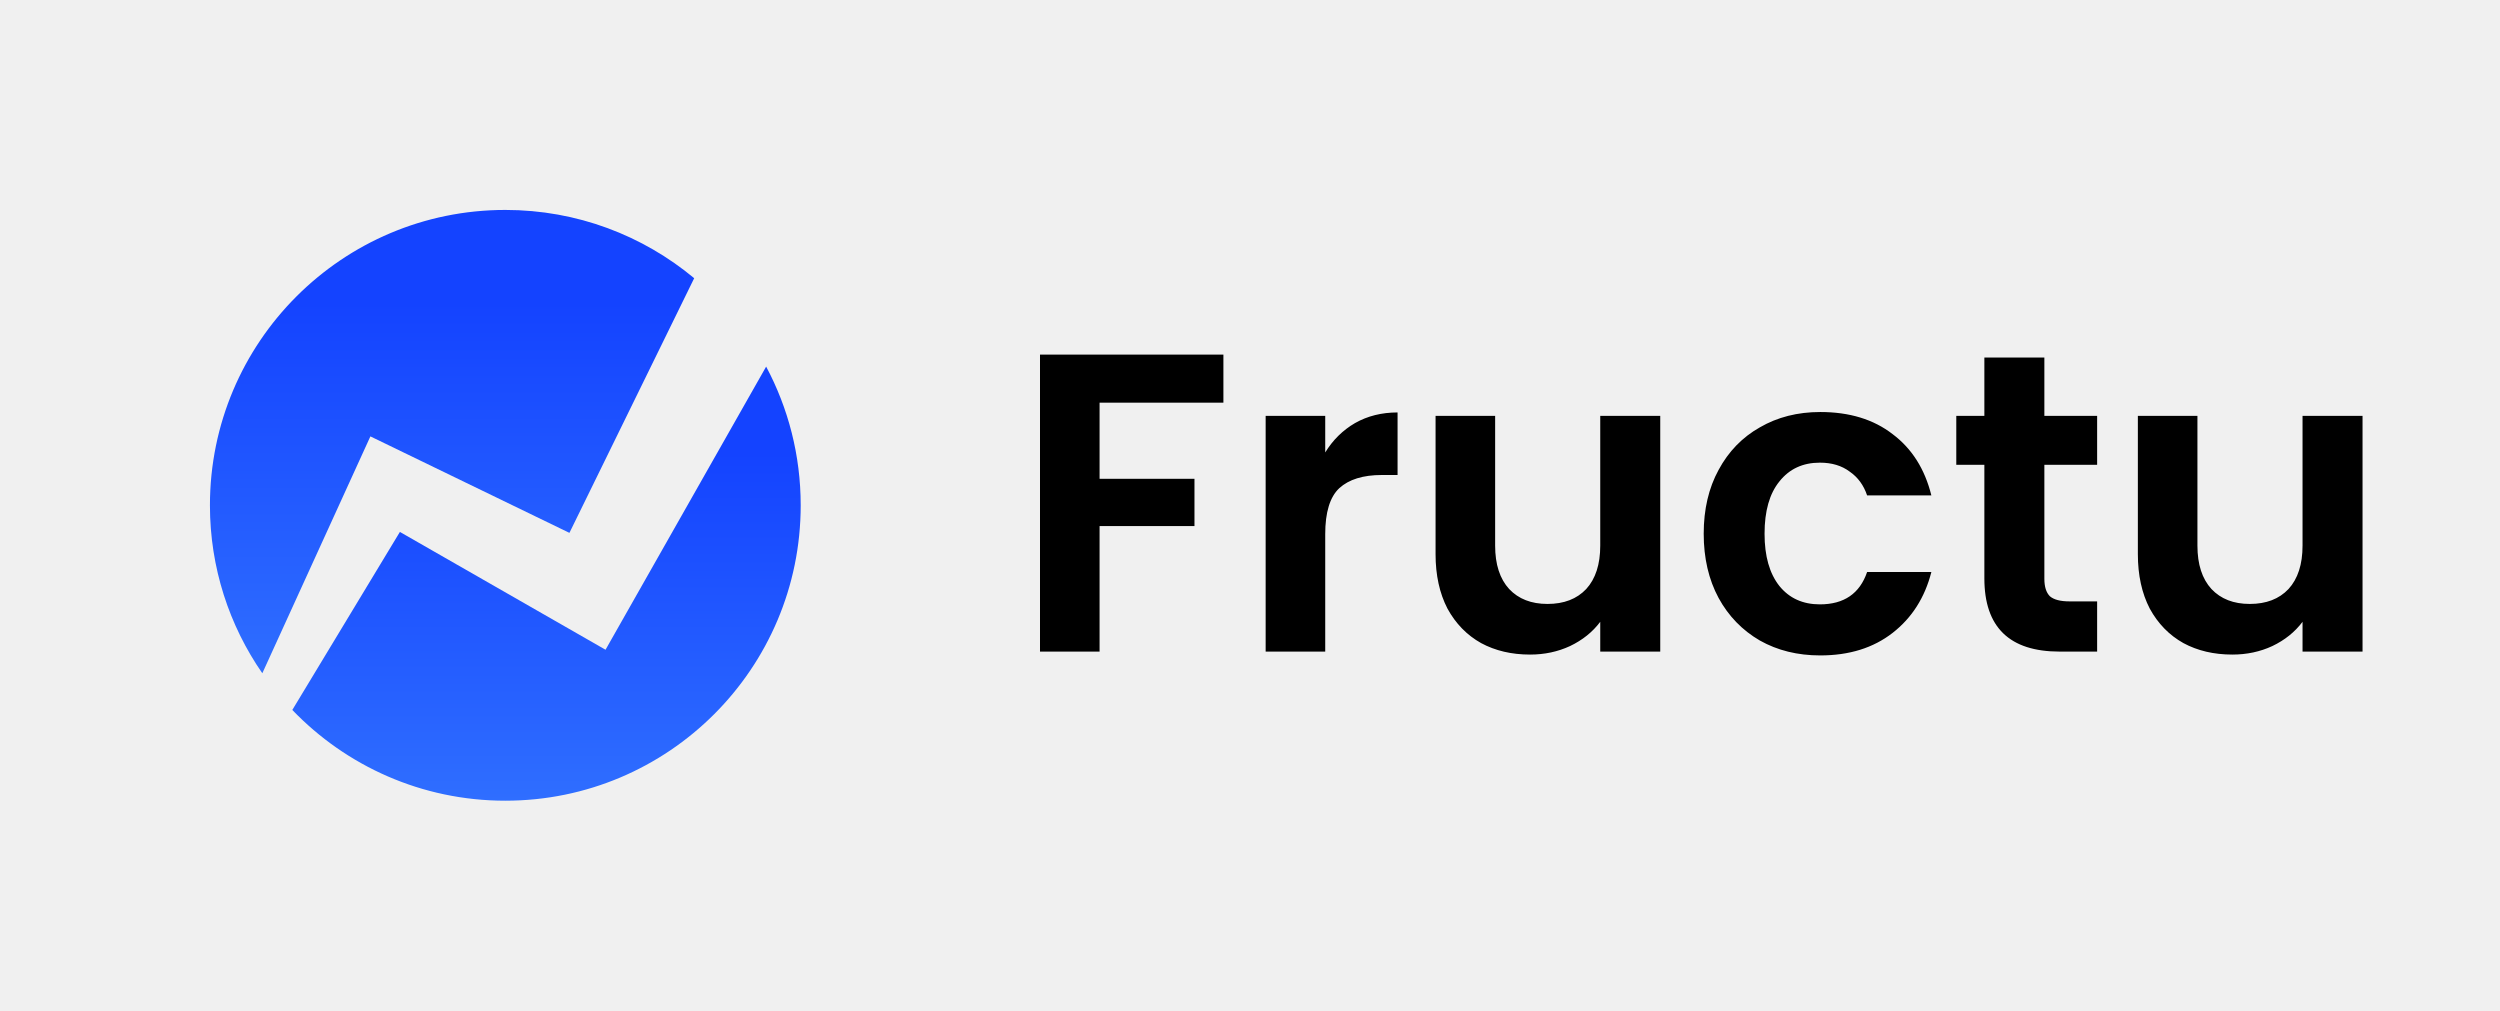
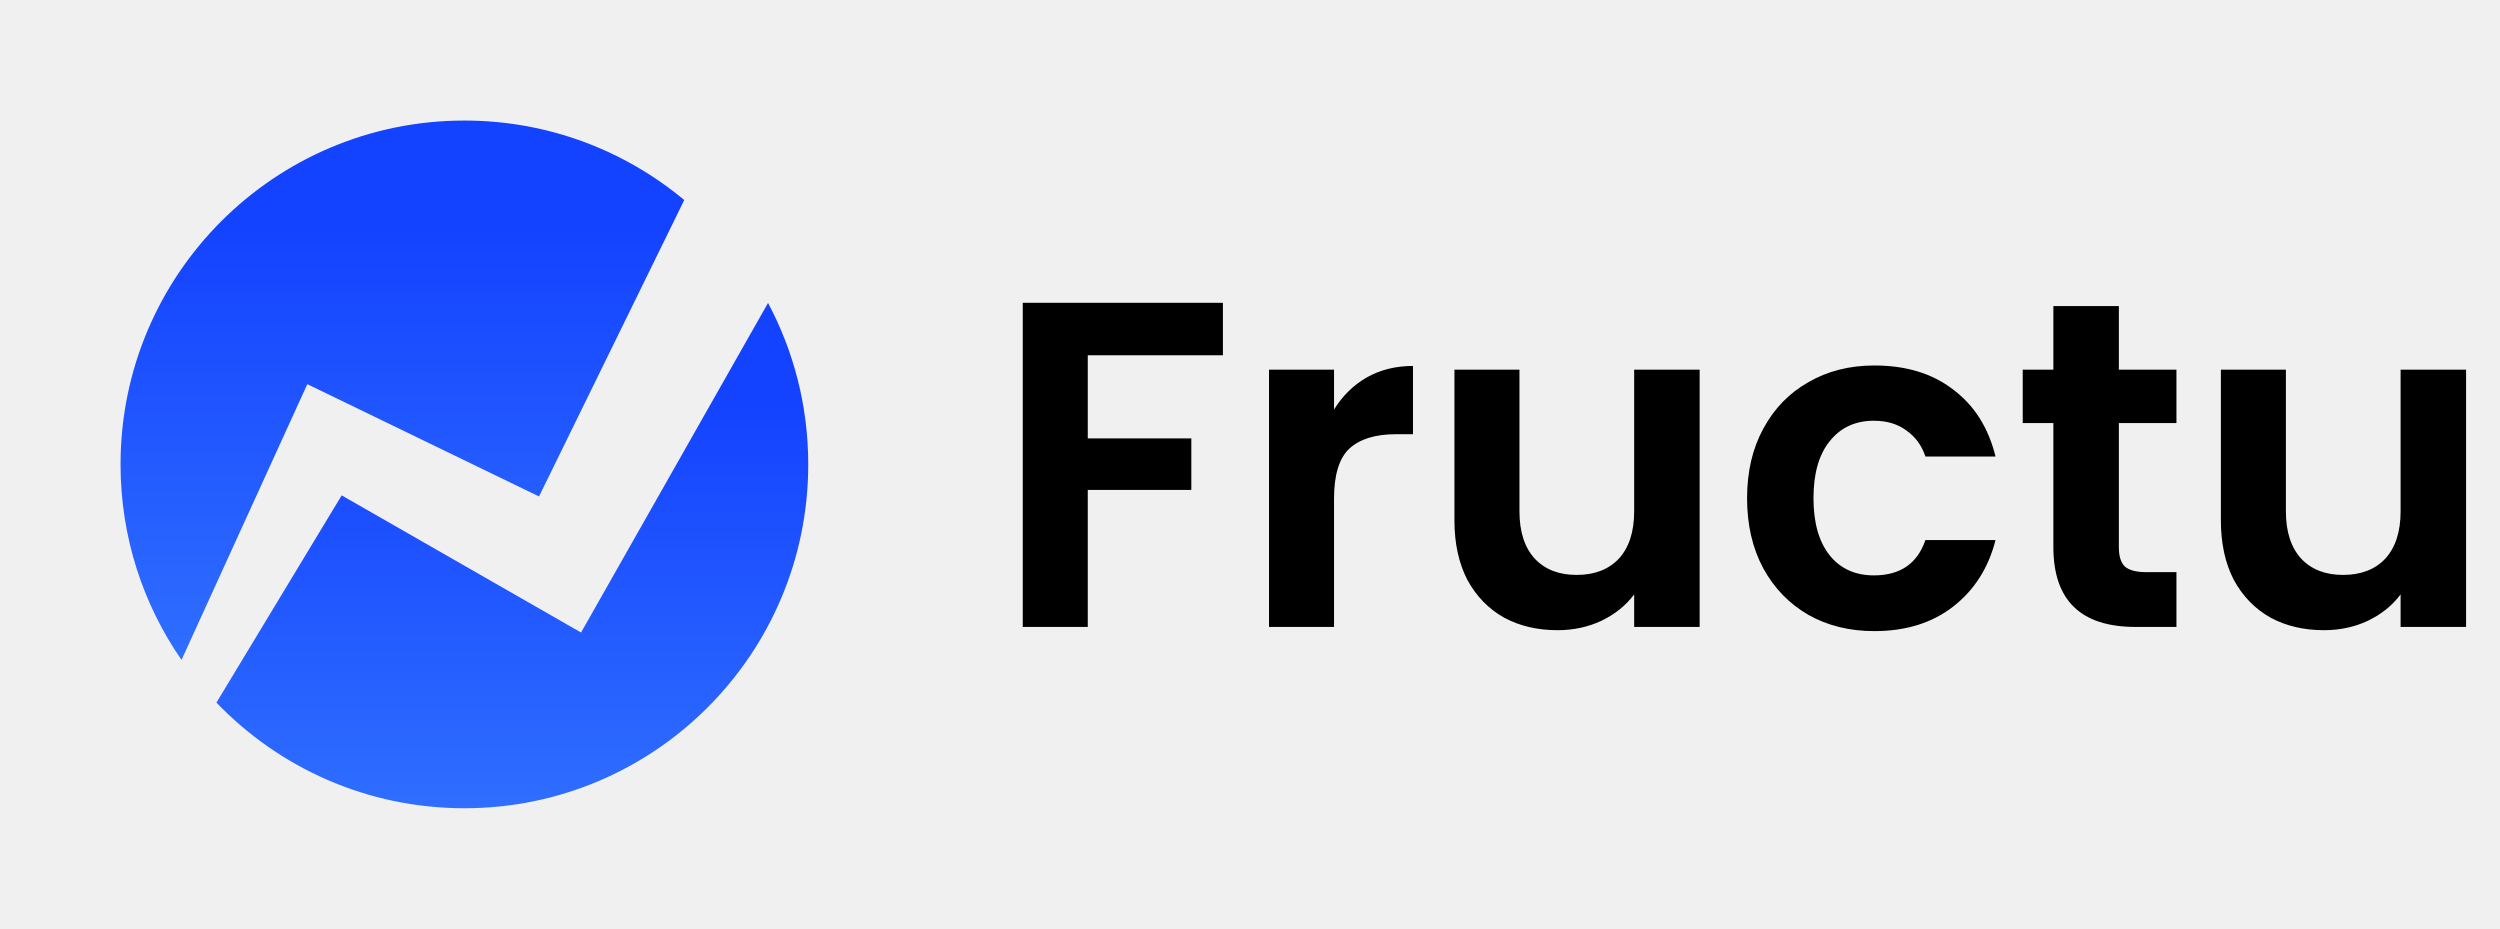
- <svg xmlns="http://www.w3.org/2000/svg" width="376" height="152" viewBox="0 0 376 152" fill="none">
-   <path d="M53.572 70.311L55.706 65.633L60.771 68.088L85.641 80.143L104.406 41.843C96.705 35.432 86.803 31.574 76 31.574C51.464 31.574 31.574 51.465 31.574 76.001C31.574 85.385 34.487 94.087 39.453 101.259L53.572 70.312L53.572 70.311Z" fill="url(#paint0_linear_62_4)" />
-   <path d="M94.393 91.866L91.071 97.721L85.594 94.583L60.144 80.002L43.963 106.776C52.047 115.189 63.411 120.426 75.999 120.426C100.535 120.426 120.425 100.536 120.425 75.999C120.425 68.459 118.544 61.359 115.229 55.138L94.393 91.865L94.393 91.866Z" fill="url(#paint1_linear_62_4)" />
-   <path d="M184 53.328V60.56H165.376V72.016H179.648V79.12H165.376V98H156.416V53.328H184ZM199.314 68.048C200.466 66.171 201.959 64.699 203.794 63.632C205.671 62.565 207.804 62.032 210.194 62.032V71.44H207.826C205.01 71.44 202.876 72.101 201.426 73.424C200.018 74.747 199.314 77.051 199.314 80.336V98H190.354V62.544H199.314V68.048ZM249.701 62.544V98H240.677V93.52C239.525 95.056 238.01 96.272 236.133 97.168C234.298 98.021 232.293 98.448 230.117 98.448C227.343 98.448 224.89 97.872 222.757 96.72C220.623 95.525 218.938 93.797 217.701 91.536C216.506 89.232 215.909 86.501 215.909 83.344V62.544H224.869V82.064C224.869 84.88 225.573 87.056 226.981 88.592C228.389 90.085 230.309 90.832 232.741 90.832C235.215 90.832 237.157 90.085 238.565 88.592C239.973 87.056 240.677 84.88 240.677 82.064V62.544H249.701ZM256.237 80.272C256.237 76.603 256.984 73.403 258.477 70.672C259.97 67.899 262.04 65.765 264.685 64.272C267.33 62.736 270.36 61.968 273.773 61.968C278.168 61.968 281.794 63.077 284.653 65.296C287.554 67.472 289.496 70.544 290.477 74.512H280.813C280.301 72.976 279.426 71.781 278.189 70.928C276.994 70.032 275.501 69.584 273.709 69.584C271.149 69.584 269.122 70.523 267.629 72.4C266.136 74.235 265.389 76.859 265.389 80.272C265.389 83.643 266.136 86.267 267.629 88.144C269.122 89.979 271.149 90.896 273.709 90.896C277.336 90.896 279.704 89.275 280.813 86.032H290.477C289.496 89.872 287.554 92.923 284.653 95.184C281.752 97.445 278.125 98.576 273.773 98.576C270.36 98.576 267.33 97.829 264.685 96.336C262.04 94.8 259.97 92.667 258.477 89.936C256.984 87.163 256.237 83.941 256.237 80.272ZM307.473 69.904V87.056C307.473 88.251 307.75 89.125 308.305 89.68C308.902 90.192 309.884 90.448 311.249 90.448H315.409V98H309.777C302.225 98 298.449 94.331 298.449 86.992V69.904H294.225V62.544H298.449V53.776H307.473V62.544H315.409V69.904H307.473ZM355.326 62.544V98H346.302V93.52C345.15 95.056 343.635 96.272 341.758 97.168C339.923 98.021 337.918 98.448 335.742 98.448C332.968 98.448 330.515 97.872 328.382 96.72C326.248 95.525 324.563 93.797 323.326 91.536C322.131 89.232 321.534 86.501 321.534 83.344V62.544H330.494V82.064C330.494 84.88 331.198 87.056 332.606 88.592C334.014 90.085 335.934 90.832 338.366 90.832C340.84 90.832 342.782 90.085 344.19 88.592C345.598 87.056 346.302 84.88 346.302 82.064V62.544H355.326Z" fill="black" />
+ <svg xmlns="http://www.w3.org/2000/svg" width="646" height="240" viewBox="0 0 646 240" fill="none">
+   <g clip-path="url(#clip0_62_4)">
+     <path d="M75.143 108.622L79.412 99.266L89.541 104.176L139.282 128.286L176.811 51.687C161.41 38.864 141.607 31.149 120 31.149C70.929 31.149 31.149 70.929 31.149 120.001C31.149 138.769 36.973 156.174 46.906 170.519L75.144 108.623L75.143 108.622Z" fill="url(#paint0_linear_62_4)" />
+     <path d="M156.787 151.731L150.142 163.442L139.189 157.167L88.289 128.003L55.927 181.552C72.094 198.378 94.822 208.851 119.999 208.851C169.07 208.851 208.85 169.071 208.85 119.999C208.85 104.918 205.088 90.718 198.459 78.277L156.786 151.73L156.787 151.731Z" fill="url(#paint1_linear_62_4)" />
+     <path d="M316 78.24V91.8H281.08V113.28H307.84V126.6H281.08V162H264.28V78.24H316ZM344.713 105.84C346.873 102.32 349.673 99.56 353.113 97.56C356.633 95.56 360.633 94.56 365.113 94.56V112.2H360.673C355.393 112.2 351.393 113.44 348.673 115.92C346.033 118.4 344.713 122.72 344.713 128.88V162H327.913V95.52H344.713V105.84ZM439.188 95.52V162H422.268V153.6C420.108 156.48 417.268 158.76 413.748 160.44C410.308 162.04 406.548 162.84 402.468 162.84C397.268 162.84 392.668 161.76 388.668 159.6C384.668 157.36 381.508 154.12 379.188 149.88C376.948 145.56 375.828 140.44 375.828 134.52V95.52H392.628V132.12C392.628 137.4 393.948 141.48 396.588 144.36C399.228 147.16 402.828 148.56 407.388 148.56C412.028 148.56 415.668 147.16 418.308 144.36C420.948 141.48 422.268 137.4 422.268 132.12V95.52H439.188ZM451.444 128.76C451.444 121.88 452.844 115.88 455.644 110.76C458.444 105.56 462.324 101.56 467.284 98.76C472.244 95.88 477.924 94.44 484.324 94.44C492.564 94.44 499.364 96.52 504.724 100.68C510.164 104.76 513.804 110.52 515.644 117.96H497.524C496.564 115.08 494.924 112.84 492.604 111.24C490.364 109.56 487.564 108.72 484.204 108.72C479.404 108.72 475.604 110.48 472.804 114C470.004 117.44 468.604 122.36 468.604 128.76C468.604 135.08 470.004 140 472.804 143.52C475.604 146.96 479.404 148.68 484.204 148.68C491.004 148.68 495.444 145.64 497.524 139.56H515.644C513.804 146.76 510.164 152.48 504.724 156.72C499.284 160.96 492.484 163.08 484.324 163.08C477.924 163.08 472.244 161.68 467.284 158.88C462.324 156 458.444 152 455.644 146.88C452.844 141.68 451.444 135.64 451.444 128.76ZM547.512 109.32V141.48C547.512 143.72 548.032 145.36 549.072 146.4C550.192 147.36 552.032 147.84 554.592 147.84H562.392V162H551.832C537.672 162 530.592 155.12 530.592 141.36V109.32H522.672V95.52H530.592V79.08H547.512V95.52H562.392V109.32H547.512ZM637.235 95.52V162H620.315V153.6C618.155 156.48 615.315 158.76 611.795 160.44C608.355 162.04 604.595 162.84 600.515 162.84C595.315 162.84 590.715 161.76 586.715 159.6C582.715 157.36 579.555 154.12 577.235 149.88C574.995 145.56 573.875 140.44 573.875 134.52V95.52H590.675V132.12C590.675 137.4 591.995 141.48 594.635 144.36C597.275 147.16 600.875 148.56 605.435 148.56C610.075 148.56 613.715 147.16 616.355 144.36C618.995 141.48 620.315 137.4 620.315 132.12V95.52H637.235Z" fill="black" />
+   </g>
  <defs>
-     <linearGradient id="paint0_linear_62_4" x1="67.99" y1="31.574" x2="67.99" y2="101.259" gradientUnits="userSpaceOnUse">
+     <linearGradient id="paint0_linear_62_4" x1="103.98" y1="31.149" x2="103.98" y2="170.519" gradientUnits="userSpaceOnUse">
      <stop offset="0.2" stop-color="#1443FF" />
      <stop offset="1" stop-color="#2F6EFF" />
    </linearGradient>
-     <linearGradient id="paint1_linear_62_4" x1="82.194" y1="55.138" x2="82.194" y2="120.426" gradientUnits="userSpaceOnUse">
+     <linearGradient id="paint1_linear_62_4" x1="132.388" y1="78.277" x2="132.388" y2="208.851" gradientUnits="userSpaceOnUse">
      <stop offset="0.2" stop-color="#1443FF" />
      <stop offset="1" stop-color="#2F6EFF" />
    </linearGradient>
+     <clipPath id="clip0_62_4">
+       <rect width="646" height="240" fill="white" />
+     </clipPath>
  </defs>
</svg>
